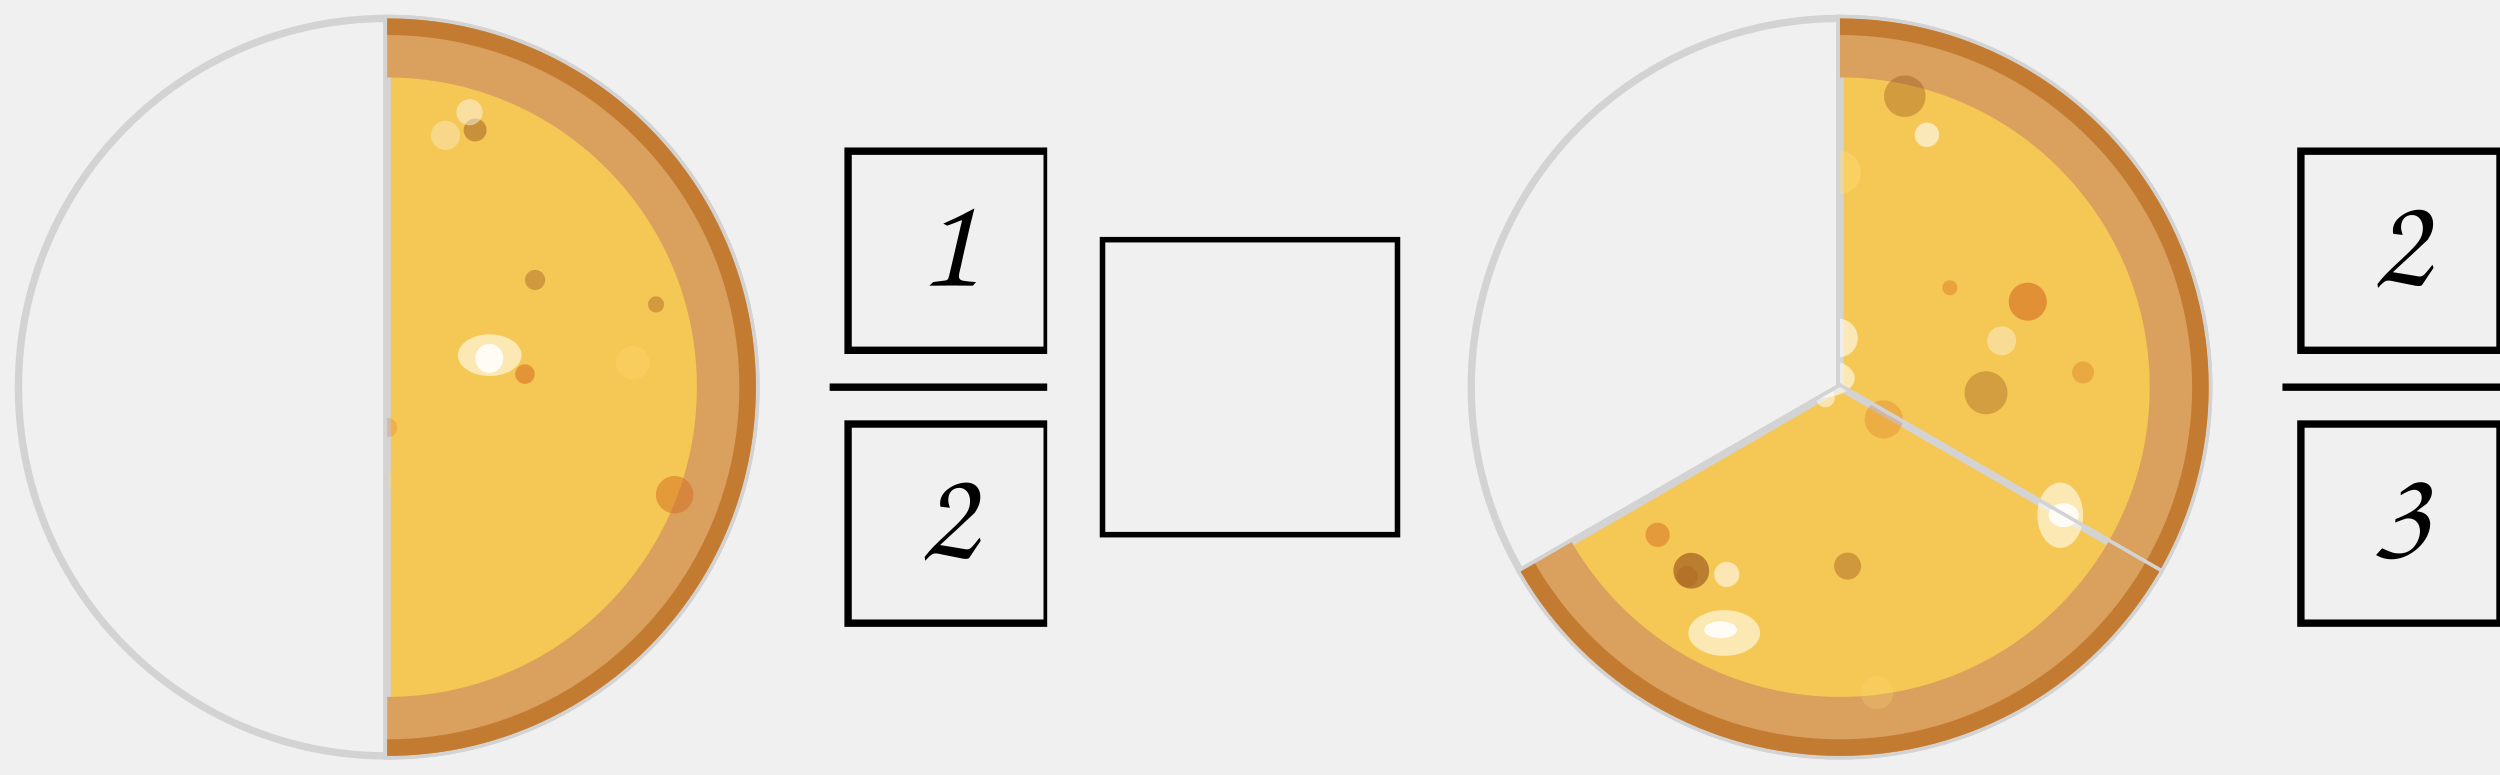
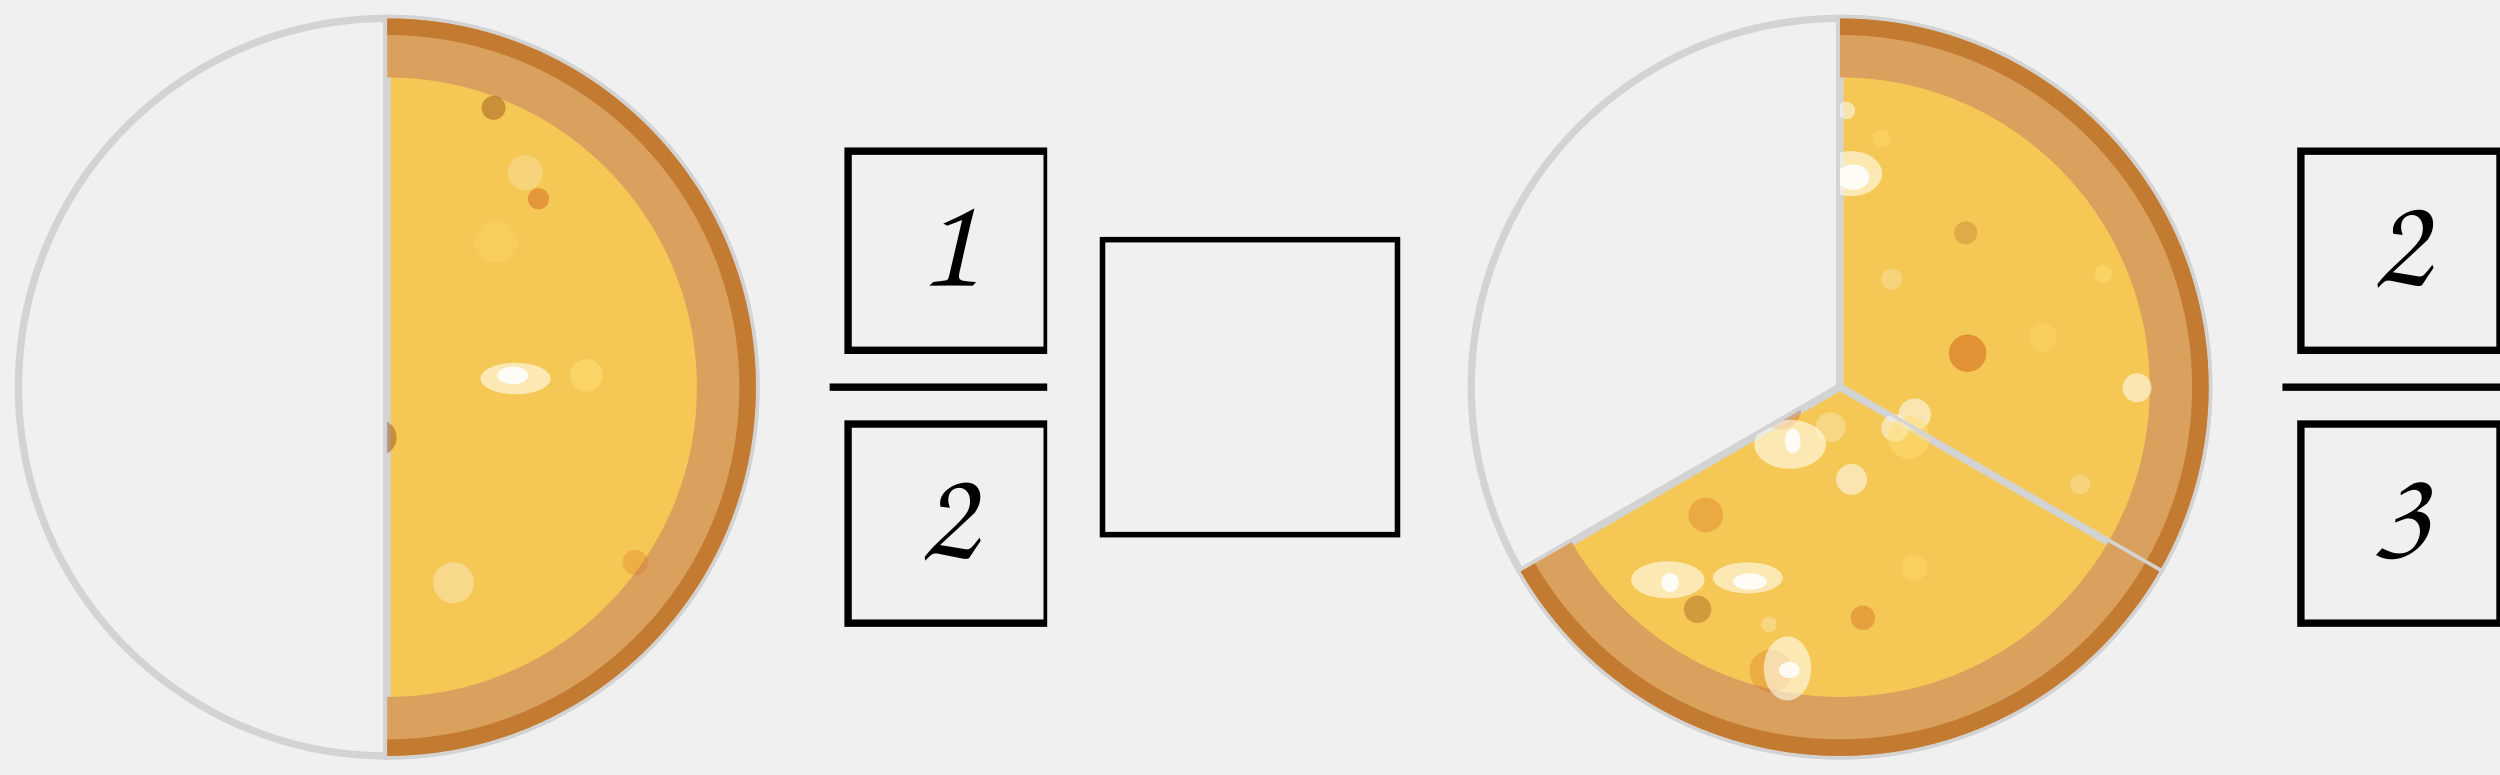
<svg xmlns="http://www.w3.org/2000/svg" xmlns:xlink="http://www.w3.org/1999/xlink" width="678.0" height="210.0">
  <svg x="0.0" y="0.0" width="284.0" height="210.0" viewBox="0 0 284.0 210">
    <defs>
-       <clipPath id="clip-4526344928-4525997776">
+       <clipPath id="clip-4542712336-4543201488">
        <path d="M105.0,105.0 L105.0,5.0 A100,100,0,0,1,105.0,205.0 Z" fill="none" />
      </clipPath>
    </defs>
    <g>
      <path d="M105.0,105.0 L105.0,5.0 A100,100,0,0,1,105.0,205.0 Z" fill="none" stroke="lightgray" stroke-width="2" />
      <path d="M105.0,105.0 L105.0,205.0 A100,100,0,0,1,105,5.0 Z" fill="none" stroke="lightgray" stroke-width="2" />
      <path d="M105.0,105.0 L105.0,5.0 A100,100,0,0,1,105.0,205.0 Z" fill="#F5C754" stroke="lightgray" stroke-width="2" />
-       <use xlink:href="#clip-4526344928-4525997776" />
-       <g clip-path="url(#clip-4526344928-4525997776)">
+       <use xlink:href="#clip-4542712336-4543201488" />
+       <g clip-path="url(#clip-4542712336-4543201488)">
        <circle cx="105.0" cy="105.0" r="92" stroke="#DAA05D" stroke-width="16" fill="none" />
        <circle cx="105.0" cy="105.0" r="98" stroke="#C37B32" stroke-width="5" fill="none" />
-         <circle cx="142.354" cy="101.452" r="2.648" fill="#D2691E" fill-opacity="0.541" />
-         <circle cx="52.977" cy="74.727" r="3.594" fill="#FFFFFF" fill-opacity="0.283" />
-         <circle cx="75.168" cy="62.035" r="3.299" fill="#8B4513" fill-opacity="0.425" />
-         <circle cx="93.177" cy="129.726" r="2.629" fill="#D2691E" fill-opacity="0.445" />
-         <circle cx="128.844" cy="35.269" r="3.106" fill="#8B4513" fill-opacity="0.415" />
-         <circle cx="171.633" cy="98.379" r="4.551" fill="#FFDE75" fill-opacity="0.276" />
-         <circle cx="177.915" cy="82.555" r="2.188" fill="#8B4513" fill-opacity="0.342" />
-         <circle cx="120.819" cy="36.699" r="3.957" fill="#FFFFFF" fill-opacity="0.305" />
-         <circle cx="102.154" cy="130.3" r="4.211" fill="#FFDE75" fill-opacity="0.219" />
-         <circle cx="127.336" cy="30.43" r="3.556" fill="#FFFFFF" fill-opacity="0.448" />
-         <circle cx="79.237" cy="64.261" r="4.697" fill="#8B4513" fill-opacity="0.525" />
-         <circle cx="145.116" cy="75.925" r="2.738" fill="#8B4513" fill-opacity="0.346" />
-         <circle cx="105.117" cy="115.955" r="2.604" fill="#D2691E" fill-opacity="0.234" />
-         <circle cx="38.897" cy="149.987" r="2.578" fill="#FFFFFF" fill-opacity="0.313" />
-         <circle cx="182.954" cy="134.167" r="5.072" fill="#D2691E" fill-opacity="0.47" />
-         <ellipse cx="33.664" cy="137.108" rx="7.27" ry="5.482" fill="#FFFDF0" fill-opacity="0.6" />
-         <ellipse cx="33.638" cy="136.523" rx="3.2" ry="2.398" fill="#FFFFFF" fill-opacity="0.85" />
-         <ellipse cx="44.337" cy="84.235" rx="7.768" ry="5.272" fill="#FFFDF0" fill-opacity="0.6" />
-         <ellipse cx="44.282" cy="84.756" rx="4.207" ry="2.576" fill="#FFFFFF" fill-opacity="0.85" />
-         <ellipse cx="132.802" cy="96.325" rx="8.637" ry="5.649" fill="#FFFDF0" fill-opacity="0.6" />
-         <ellipse cx="132.69" cy="97.193" rx="3.806" ry="3.936" fill="#FFFFFF" fill-opacity="0.85" />
+         <circle cx="57.845" cy="64.485" r="2.929" fill="#8B4513" fill-opacity="0.408" />
+         <circle cx="64.836" cy="168.96" r="5.442" fill="#8B4513" fill-opacity="0.436" />
+         <circle cx="59.857" cy="155.271" r="5.974" fill="#8B4513" fill-opacity="0.439" />
+         <circle cx="57.087" cy="63.826" r="4.676" fill="#FFFFFF" fill-opacity="0.557" />
+         <circle cx="146.036" cy="53.912" r="2.887" fill="#D2691E" fill-opacity="0.509" />
+         <circle cx="57.29" cy="119.069" r="3.858" fill="#FFDE75" fill-opacity="0.425" />
+         <circle cx="172.268" cy="152.533" r="3.439" fill="#D2691E" fill-opacity="0.265" />
+         <circle cx="102.615" cy="118.671" r="4.932" fill="#8B4513" fill-opacity="0.43" />
+         <circle cx="133.866" cy="29.255" r="3.251" fill="#8B4513" fill-opacity="0.417" />
+         <circle cx="57.735" cy="36.794" r="5.515" fill="#D2691E" fill-opacity="0.411" />
+         <circle cx="134.521" cy="65.444" r="5.639" fill="#FFDE75" fill-opacity="0.23" />
+         <circle cx="122.988" cy="158.041" r="5.546" fill="#FFFFFF" fill-opacity="0.329" />
+         <circle cx="142.465" cy="46.829" r="4.721" fill="#FFFFFF" fill-opacity="0.238" />
+         <circle cx="159.009" cy="101.804" r="4.443" fill="#FFDE75" fill-opacity="0.545" />
+         <circle cx="38.108" cy="63.803" r="4.459" fill="#8B4513" fill-opacity="0.557" />
+         <ellipse cx="59.153" cy="64.115" rx="8.296" ry="4.175" fill="#FFFDF0" fill-opacity="0.6" />
+         <ellipse cx="59.69" cy="63.823" rx="3.267" ry="2.184" fill="#FFFFFF" fill-opacity="0.85" />
+         <ellipse cx="33.714" cy="86.007" rx="5.284" ry="8.154" fill="#FFFDF0" fill-opacity="0.6" />
+         <ellipse cx="33.911" cy="85.998" rx="4.736" ry="3.599" fill="#FFFFFF" fill-opacity="0.85" />
+         <ellipse cx="139.811" cy="102.665" rx="9.52" ry="4.277" fill="#FFFDF0" fill-opacity="0.6" />
+         <ellipse cx="139.085" cy="101.81" rx="4.199" ry="2.401" fill="#FFFFFF" fill-opacity="0.85" />
      </g>
      <rect x="230.0" y="41.0" width="54.0" height="54.0" fill="none" stroke="black" stroke-width="2" />
      <rect x="230.0" y="115.0" width="54.0" height="54.0" fill="none" stroke="black" stroke-width="2" />
      <path d="M225.0,105.0 L289.0,105.0" stroke="black" stroke-width="2" />
      <text x="257.0" y="68.0" font-size="36" font-family="Comic Sans MS, Comic Sans, cursive" dominant-baseline="middle" fill="black" text-anchor="middle">1</text>
      <text x="257.0" y="142.0" font-size="36" font-family="Comic Sans MS, Comic Sans, cursive" dominant-baseline="middle" fill="black" text-anchor="middle">2</text>
    </g>
  </svg>
  <rect x="299.0" y="65.0" width="80" height="80" fill="none" stroke="black" stroke-width="1.5" />
  <svg x="394.0" y="0.0" width="284.0" height="210.0" viewBox="0 0 284.0 210">
    <defs>
-       <clipPath id="clip-4461828368-4525994704">
+       <clipPath id="clip-4478081680-4543208784">
        <path d="M105.0,105.0 L105.0,5.0 A100,100,0,0,1,191.603,155.0 Z" fill="none" />
      </clipPath>
-       <clipPath id="clip-4461828368-4525988816">
+       <clipPath id="clip-4478081680-4543201744">
        <path d="M105.0,105.0 L191.603,155.0 A100,100,0,0,1,18.397,155.0 Z" fill="none" />
      </clipPath>
    </defs>
    <g>
      <path d="M105.0,105.0 L105.0,5.0 A100,100,0,0,1,191.603,155.0 Z" fill="none" stroke="lightgray" stroke-width="2" />
      <path d="M105.0,105.0 L191.603,155.0 A100,100,0,0,1,18.397,155.0 Z" fill="none" stroke="lightgray" stroke-width="2" />
      <path d="M105.0,105.0 L18.397,155.0 A100,100,0,0,1,105,5.0 Z" fill="none" stroke="lightgray" stroke-width="2" />
      <path d="M105.0,105.0 L105.0,5.0 A100,100,0,0,1,191.603,155.0 Z" fill="#F5C754" stroke="lightgray" stroke-width="2" />
-       <use xlink:href="#clip-4461828368-4525994704" />
-       <g clip-path="url(#clip-4461828368-4525994704)">
+       <use xlink:href="#clip-4478081680-4543208784" />
+       <g clip-path="url(#clip-4478081680-4543208784)">
        <circle cx="105.0" cy="105.0" r="92" stroke="#DAA05D" stroke-width="16" fill="none" />
        <circle cx="105.0" cy="105.0" r="98" stroke="#C37B32" stroke-width="5" fill="none" />
-         <circle cx="57.001" cy="73.407" r="2.567" fill="#8B4513" fill-opacity="0.418" />
-         <circle cx="104.834" cy="46.763" r="5.871" fill="#FFDE75" fill-opacity="0.403" />
-         <circle cx="104.602" cy="91.67" r="5.231" fill="#FFFFFF" fill-opacity="0.591" />
-         <circle cx="94.165" cy="57.924" r="2.325" fill="#FFDE75" fill-opacity="0.369" />
-         <circle cx="148.851" cy="92.417" r="3.932" fill="#FFFFFF" fill-opacity="0.375" />
-         <circle cx="55.555" cy="145.051" r="3.297" fill="#D2691E" fill-opacity="0.479" />
-         <circle cx="107.071" cy="153.516" r="3.668" fill="#8B4513" fill-opacity="0.356" />
-         <circle cx="75.432" cy="82.742" r="4.022" fill="#D2691E" fill-opacity="0.38" />
-         <circle cx="63.508" cy="156.374" r="2.869" fill="#D2691E" fill-opacity="0.287" />
-         <circle cx="64.668" cy="154.782" r="4.85" fill="#8B4513" fill-opacity="0.565" />
-         <circle cx="86.539" cy="106.463" r="2.044" fill="#D2691E" fill-opacity="0.453" />
-         <circle cx="48.163" cy="96.709" r="5.495" fill="#8B4513" fill-opacity="0.335" />
-         <circle cx="144.612" cy="106.521" r="5.83" fill="#8B4513" fill-opacity="0.319" />
-         <circle cx="89.394" cy="83.021" r="5.179" fill="#FFDE75" fill-opacity="0.266" />
-         <circle cx="62.149" cy="53.128" r="2.711" fill="#FFDE75" fill-opacity="0.221" />
-         <circle cx="57.891" cy="126.145" r="3.578" fill="#FFFFFF" fill-opacity="0.583" />
-         <circle cx="134.797" cy="78.048" r="2.04" fill="#D2691E" fill-opacity="0.382" />
-         <circle cx="68.013" cy="31.884" r="4.141" fill="#D2691E" fill-opacity="0.207" />
-         <circle cx="74.294" cy="155.779" r="3.424" fill="#FFFFFF" fill-opacity="0.56" />
-         <circle cx="128.575" cy="36.55" r="3.321" fill="#FFFFFF" fill-opacity="0.588" />
-         <circle cx="116.87" cy="113.737" r="5.166" fill="#D2691E" fill-opacity="0.272" />
-         <circle cx="170.931" cy="101.01" r="2.988" fill="#D2691E" fill-opacity="0.328" />
-         <circle cx="32.397" cy="78.019" r="2.931" fill="#8B4513" fill-opacity="0.551" />
-         <circle cx="115.041" cy="187.918" r="4.433" fill="#FFDE75" fill-opacity="0.222" />
-         <circle cx="155.931" cy="81.81" r="5.157" fill="#D2691E" fill-opacity="0.577" />
-         <circle cx="122.596" cy="26.094" r="5.632" fill="#8B4513" fill-opacity="0.337" />
-         <circle cx="101.046" cy="107.909" r="2.556" fill="#FFFFFF" fill-opacity="0.514" />
-         <circle cx="83.476" cy="107.068" r="4.131" fill="#8B4513" fill-opacity="0.347" />
-         <circle cx="88.986" cy="50.092" r="2.774" fill="#8B4513" fill-opacity="0.394" />
-         <circle cx="25.816" cy="120.729" r="4.237" fill="#FFDE75" fill-opacity="0.41" />
-         <ellipse cx="42.573" cy="95.258" rx="5.037" ry="5.504" fill="#FFFDF0" fill-opacity="0.6" />
-         <ellipse cx="43.264" cy="95.996" rx="3.833" ry="2.651" fill="#FFFFFF" fill-opacity="0.85" />
-         <ellipse cx="73.605" cy="171.667" rx="9.735" ry="6.205" fill="#FFFDF0" fill-opacity="0.6" />
-         <ellipse cx="72.628" cy="170.806" rx="4.472" ry="2.295" fill="#FFFFFF" fill-opacity="0.85" />
-         <ellipse cx="99.597" cy="102.563" rx="9.419" ry="5.338" fill="#FFFDF0" fill-opacity="0.6" />
-         <ellipse cx="99.536" cy="103.533" rx="4.43" ry="2.251" fill="#FFFFFF" fill-opacity="0.85" />
-         <ellipse cx="164.736" cy="139.729" rx="6.211" ry="8.864" fill="#FFFDF0" fill-opacity="0.6" />
-         <ellipse cx="165.67" cy="139.723" rx="4.075" ry="3.244" fill="#FFFFFF" fill-opacity="0.85" />
-         <ellipse cx="63.663" cy="43.137" rx="5.485" ry="5.818" fill="#FFFDF0" fill-opacity="0.6" />
-         <ellipse cx="63.185" cy="43.034" rx="3.077" ry="2.937" fill="#FFFFFF" fill-opacity="0.85" />
-         <ellipse cx="59.168" cy="113.56" rx="7.612" ry="5.546" fill="#FFFDF0" fill-opacity="0.6" />
-         <ellipse cx="58.9" cy="113.525" rx="3.481" ry="2.891" fill="#FFFFFF" fill-opacity="0.85" />
+         <circle cx="139.625" cy="95.8" r="5.075" fill="#D2691E" fill-opacity="0.563" />
+         <circle cx="185.569" cy="105.157" r="3.94" fill="#FFFFFF" fill-opacity="0.544" />
+         <circle cx="42.025" cy="48.654" r="5.316" fill="#FFDE75" fill-opacity="0.493" />
+         <circle cx="102.467" cy="115.85" r="4.064" fill="#FFFFFF" fill-opacity="0.284" />
+         <circle cx="125.099" cy="153.967" r="3.484" fill="#FFDE75" fill-opacity="0.363" />
+         <circle cx="119" cy="75.693" r="2.877" fill="#FFFFFF" fill-opacity="0.221" />
+         <circle cx="119.907" cy="116.045" r="3.706" fill="#FFFFFF" fill-opacity="0.509" />
+         <circle cx="50.732" cy="126.488" r="5.7" fill="#8B4513" fill-opacity="0.556" />
+         <circle cx="78.682" cy="104.1" r="5.601" fill="#FFFFFF" fill-opacity="0.504" />
+         <circle cx="66.376" cy="165.258" r="3.725" fill="#8B4513" fill-opacity="0.342" />
+         <circle cx="106.739" cy="29.949" r="2.393" fill="#FFFFFF" fill-opacity="0.527" />
+         <circle cx="43.243" cy="116.905" r="3.849" fill="#FFFFFF" fill-opacity="0.562" />
+         <circle cx="139.124" cy="63.141" r="3.144" fill="#8B4513" fill-opacity="0.218" />
+         <circle cx="108.137" cy="130.013" r="4.188" fill="#FFFFFF" fill-opacity="0.536" />
+         <circle cx="42.748" cy="96.287" r="4.291" fill="#8B4513" fill-opacity="0.239" />
+         <circle cx="170.175" cy="131.35" r="2.699" fill="#FFFFFF" fill-opacity="0.235" />
+         <circle cx="53.952" cy="41.108" r="2.567" fill="#8B4513" fill-opacity="0.308" />
+         <circle cx="125.262" cy="112.436" r="4.372" fill="#FFFFFF" fill-opacity="0.537" />
+         <circle cx="48.28" cy="106.292" r="5.373" fill="#FFDE75" fill-opacity="0.581" />
+         <circle cx="88.819" cy="110.872" r="5.66" fill="#D2691E" fill-opacity="0.395" />
+         <circle cx="176.385" cy="74.295" r="2.411" fill="#FFDE75" fill-opacity="0.511" />
+         <circle cx="65.645" cy="120.998" r="3.825" fill="#D2691E" fill-opacity="0.373" />
+         <circle cx="111.223" cy="167.548" r="3.331" fill="#D2691E" fill-opacity="0.411" />
+         <circle cx="90.49" cy="83.131" r="3.868" fill="#8B4513" fill-opacity="0.559" />
+         <circle cx="160.078" cy="91.564" r="3.807" fill="#FFDE75" fill-opacity="0.326" />
+         <circle cx="86.27" cy="181.977" r="5.802" fill="#D2691E" fill-opacity="0.282" />
+         <circle cx="85.755" cy="169.357" r="2.117" fill="#FFFFFF" fill-opacity="0.261" />
+         <circle cx="116.214" cy="37.526" r="2.423" fill="#FFDE75" fill-opacity="0.357" />
+         <circle cx="123.703" cy="118.625" r="5.729" fill="#FFDE75" fill-opacity="0.494" />
+         <circle cx="68.603" cy="139.663" r="4.68" fill="#D2691E" fill-opacity="0.32" />
+         <ellipse cx="79.995" cy="156.72" rx="9.498" ry="4.199" fill="#FFFDF0" fill-opacity="0.6" />
+         <ellipse cx="80.572" cy="157.693" rx="4.583" ry="2.23" fill="#FFFFFF" fill-opacity="0.85" />
+         <ellipse cx="90.756" cy="181.281" rx="6.424" ry="8.687" fill="#FFFDF0" fill-opacity="0.6" />
+         <ellipse cx="91.252" cy="181.692" rx="2.802" ry="2.214" fill="#FFFFFF" fill-opacity="0.85" />
+         <ellipse cx="61.589" cy="108.72" rx="5.514" ry="7.812" fill="#FFFDF0" fill-opacity="0.6" />
+         <ellipse cx="60.591" cy="108.694" rx="2.154" ry="2.497" fill="#FFFFFF" fill-opacity="0.85" />
+         <ellipse cx="58.324" cy="157.253" rx="9.945" ry="5.033" fill="#FFFDF0" fill-opacity="0.6" />
+         <ellipse cx="58.916" cy="158.021" rx="2.383" ry="2.583" fill="#FFFFFF" fill-opacity="0.85" />
+         <ellipse cx="91.468" cy="120.51" rx="9.721" ry="6.633" fill="#FFFDF0" fill-opacity="0.6" />
+         <ellipse cx="92.187" cy="119.598" rx="2.157" ry="3.358" fill="#FFFFFF" fill-opacity="0.85" />
+         <ellipse cx="108.048" cy="47.083" rx="8.373" ry="6.097" fill="#FFFDF0" fill-opacity="0.6" />
+         <ellipse cx="108.54" cy="48.053" rx="4.401" ry="3.462" fill="#FFFFFF" fill-opacity="0.85" />
      </g>
      <path d="M105.0,105.0 L191.603,155.0 A100,100,0,0,1,18.397,155.0 Z" fill="#F5C754" stroke="lightgray" stroke-width="2" />
-       <use xlink:href="#clip-4461828368-4525988816" />
-       <g clip-path="url(#clip-4461828368-4525988816)">
+       <use xlink:href="#clip-4478081680-4543201744" />
+       <g clip-path="url(#clip-4478081680-4543201744)">
        <circle cx="105.0" cy="105.0" r="92" stroke="#DAA05D" stroke-width="16" fill="none" />
        <circle cx="105.0" cy="105.0" r="98" stroke="#C37B32" stroke-width="5" fill="none" />
-         <circle cx="57.001" cy="73.407" r="2.567" fill="#8B4513" fill-opacity="0.418" />
-         <circle cx="104.834" cy="46.763" r="5.871" fill="#FFDE75" fill-opacity="0.403" />
-         <circle cx="104.602" cy="91.67" r="5.231" fill="#FFFFFF" fill-opacity="0.591" />
-         <circle cx="94.165" cy="57.924" r="2.325" fill="#FFDE75" fill-opacity="0.369" />
-         <circle cx="148.851" cy="92.417" r="3.932" fill="#FFFFFF" fill-opacity="0.375" />
-         <circle cx="55.555" cy="145.051" r="3.297" fill="#D2691E" fill-opacity="0.479" />
-         <circle cx="107.071" cy="153.516" r="3.668" fill="#8B4513" fill-opacity="0.356" />
-         <circle cx="75.432" cy="82.742" r="4.022" fill="#D2691E" fill-opacity="0.38" />
-         <circle cx="63.508" cy="156.374" r="2.869" fill="#D2691E" fill-opacity="0.287" />
-         <circle cx="64.668" cy="154.782" r="4.85" fill="#8B4513" fill-opacity="0.565" />
-         <circle cx="86.539" cy="106.463" r="2.044" fill="#D2691E" fill-opacity="0.453" />
-         <circle cx="48.163" cy="96.709" r="5.495" fill="#8B4513" fill-opacity="0.335" />
-         <circle cx="144.612" cy="106.521" r="5.83" fill="#8B4513" fill-opacity="0.319" />
-         <circle cx="89.394" cy="83.021" r="5.179" fill="#FFDE75" fill-opacity="0.266" />
-         <circle cx="62.149" cy="53.128" r="2.711" fill="#FFDE75" fill-opacity="0.221" />
-         <circle cx="57.891" cy="126.145" r="3.578" fill="#FFFFFF" fill-opacity="0.583" />
-         <circle cx="134.797" cy="78.048" r="2.04" fill="#D2691E" fill-opacity="0.382" />
-         <circle cx="68.013" cy="31.884" r="4.141" fill="#D2691E" fill-opacity="0.207" />
-         <circle cx="74.294" cy="155.779" r="3.424" fill="#FFFFFF" fill-opacity="0.56" />
-         <circle cx="128.575" cy="36.55" r="3.321" fill="#FFFFFF" fill-opacity="0.588" />
-         <circle cx="116.87" cy="113.737" r="5.166" fill="#D2691E" fill-opacity="0.272" />
-         <circle cx="170.931" cy="101.01" r="2.988" fill="#D2691E" fill-opacity="0.328" />
-         <circle cx="32.397" cy="78.019" r="2.931" fill="#8B4513" fill-opacity="0.551" />
-         <circle cx="115.041" cy="187.918" r="4.433" fill="#FFDE75" fill-opacity="0.222" />
-         <circle cx="155.931" cy="81.81" r="5.157" fill="#D2691E" fill-opacity="0.577" />
-         <circle cx="122.596" cy="26.094" r="5.632" fill="#8B4513" fill-opacity="0.337" />
-         <circle cx="101.046" cy="107.909" r="2.556" fill="#FFFFFF" fill-opacity="0.514" />
-         <circle cx="83.476" cy="107.068" r="4.131" fill="#8B4513" fill-opacity="0.347" />
-         <circle cx="88.986" cy="50.092" r="2.774" fill="#8B4513" fill-opacity="0.394" />
-         <circle cx="25.816" cy="120.729" r="4.237" fill="#FFDE75" fill-opacity="0.41" />
-         <ellipse cx="42.573" cy="95.258" rx="5.037" ry="5.504" fill="#FFFDF0" fill-opacity="0.6" />
-         <ellipse cx="43.264" cy="95.996" rx="3.833" ry="2.651" fill="#FFFFFF" fill-opacity="0.85" />
-         <ellipse cx="73.605" cy="171.667" rx="9.735" ry="6.205" fill="#FFFDF0" fill-opacity="0.6" />
-         <ellipse cx="72.628" cy="170.806" rx="4.472" ry="2.295" fill="#FFFFFF" fill-opacity="0.85" />
-         <ellipse cx="99.597" cy="102.563" rx="9.419" ry="5.338" fill="#FFFDF0" fill-opacity="0.6" />
-         <ellipse cx="99.536" cy="103.533" rx="4.43" ry="2.251" fill="#FFFFFF" fill-opacity="0.85" />
-         <ellipse cx="164.736" cy="139.729" rx="6.211" ry="8.864" fill="#FFFDF0" fill-opacity="0.6" />
-         <ellipse cx="165.67" cy="139.723" rx="4.075" ry="3.244" fill="#FFFFFF" fill-opacity="0.85" />
-         <ellipse cx="63.663" cy="43.137" rx="5.485" ry="5.818" fill="#FFFDF0" fill-opacity="0.6" />
-         <ellipse cx="63.185" cy="43.034" rx="3.077" ry="2.937" fill="#FFFFFF" fill-opacity="0.85" />
-         <ellipse cx="59.168" cy="113.56" rx="7.612" ry="5.546" fill="#FFFDF0" fill-opacity="0.6" />
-         <ellipse cx="58.9" cy="113.525" rx="3.481" ry="2.891" fill="#FFFFFF" fill-opacity="0.85" />
+         <circle cx="139.625" cy="95.8" r="5.075" fill="#D2691E" fill-opacity="0.563" />
+         <circle cx="185.569" cy="105.157" r="3.94" fill="#FFFFFF" fill-opacity="0.544" />
+         <circle cx="42.025" cy="48.654" r="5.316" fill="#FFDE75" fill-opacity="0.493" />
+         <circle cx="102.467" cy="115.85" r="4.064" fill="#FFFFFF" fill-opacity="0.284" />
+         <circle cx="125.099" cy="153.967" r="3.484" fill="#FFDE75" fill-opacity="0.363" />
+         <circle cx="119" cy="75.693" r="2.877" fill="#FFFFFF" fill-opacity="0.221" />
+         <circle cx="119.907" cy="116.045" r="3.706" fill="#FFFFFF" fill-opacity="0.509" />
+         <circle cx="50.732" cy="126.488" r="5.7" fill="#8B4513" fill-opacity="0.556" />
+         <circle cx="78.682" cy="104.1" r="5.601" fill="#FFFFFF" fill-opacity="0.504" />
+         <circle cx="66.376" cy="165.258" r="3.725" fill="#8B4513" fill-opacity="0.342" />
+         <circle cx="106.739" cy="29.949" r="2.393" fill="#FFFFFF" fill-opacity="0.527" />
+         <circle cx="43.243" cy="116.905" r="3.849" fill="#FFFFFF" fill-opacity="0.562" />
+         <circle cx="139.124" cy="63.141" r="3.144" fill="#8B4513" fill-opacity="0.218" />
+         <circle cx="108.137" cy="130.013" r="4.188" fill="#FFFFFF" fill-opacity="0.536" />
+         <circle cx="42.748" cy="96.287" r="4.291" fill="#8B4513" fill-opacity="0.239" />
+         <circle cx="170.175" cy="131.35" r="2.699" fill="#FFFFFF" fill-opacity="0.235" />
+         <circle cx="53.952" cy="41.108" r="2.567" fill="#8B4513" fill-opacity="0.308" />
+         <circle cx="125.262" cy="112.436" r="4.372" fill="#FFFFFF" fill-opacity="0.537" />
+         <circle cx="48.28" cy="106.292" r="5.373" fill="#FFDE75" fill-opacity="0.581" />
+         <circle cx="88.819" cy="110.872" r="5.66" fill="#D2691E" fill-opacity="0.395" />
+         <circle cx="176.385" cy="74.295" r="2.411" fill="#FFDE75" fill-opacity="0.511" />
+         <circle cx="65.645" cy="120.998" r="3.825" fill="#D2691E" fill-opacity="0.373" />
+         <circle cx="111.223" cy="167.548" r="3.331" fill="#D2691E" fill-opacity="0.411" />
+         <circle cx="90.49" cy="83.131" r="3.868" fill="#8B4513" fill-opacity="0.559" />
+         <circle cx="160.078" cy="91.564" r="3.807" fill="#FFDE75" fill-opacity="0.326" />
+         <circle cx="86.27" cy="181.977" r="5.802" fill="#D2691E" fill-opacity="0.282" />
+         <circle cx="85.755" cy="169.357" r="2.117" fill="#FFFFFF" fill-opacity="0.261" />
+         <circle cx="116.214" cy="37.526" r="2.423" fill="#FFDE75" fill-opacity="0.357" />
+         <circle cx="123.703" cy="118.625" r="5.729" fill="#FFDE75" fill-opacity="0.494" />
+         <circle cx="68.603" cy="139.663" r="4.68" fill="#D2691E" fill-opacity="0.32" />
+         <ellipse cx="79.995" cy="156.72" rx="9.498" ry="4.199" fill="#FFFDF0" fill-opacity="0.6" />
+         <ellipse cx="80.572" cy="157.693" rx="4.583" ry="2.23" fill="#FFFFFF" fill-opacity="0.85" />
+         <ellipse cx="90.756" cy="181.281" rx="6.424" ry="8.687" fill="#FFFDF0" fill-opacity="0.6" />
+         <ellipse cx="91.252" cy="181.692" rx="2.802" ry="2.214" fill="#FFFFFF" fill-opacity="0.85" />
+         <ellipse cx="61.589" cy="108.72" rx="5.514" ry="7.812" fill="#FFFDF0" fill-opacity="0.6" />
+         <ellipse cx="60.591" cy="108.694" rx="2.154" ry="2.497" fill="#FFFFFF" fill-opacity="0.85" />
+         <ellipse cx="58.324" cy="157.253" rx="9.945" ry="5.033" fill="#FFFDF0" fill-opacity="0.6" />
+         <ellipse cx="58.916" cy="158.021" rx="2.383" ry="2.583" fill="#FFFFFF" fill-opacity="0.85" />
+         <ellipse cx="91.468" cy="120.51" rx="9.721" ry="6.633" fill="#FFFDF0" fill-opacity="0.6" />
+         <ellipse cx="92.187" cy="119.598" rx="2.157" ry="3.358" fill="#FFFFFF" fill-opacity="0.85" />
+         <ellipse cx="108.048" cy="47.083" rx="8.373" ry="6.097" fill="#FFFDF0" fill-opacity="0.6" />
+         <ellipse cx="108.54" cy="48.053" rx="4.401" ry="3.462" fill="#FFFFFF" fill-opacity="0.85" />
      </g>
      <rect x="230.0" y="41.0" width="54.0" height="54.0" fill="none" stroke="black" stroke-width="2" />
      <rect x="230.0" y="115.0" width="54.0" height="54.0" fill="none" stroke="black" stroke-width="2" />
      <path d="M225.0,105.0 L289.0,105.0" stroke="black" stroke-width="2" />
      <text x="257.0" y="68.0" font-size="36" font-family="Comic Sans MS, Comic Sans, cursive" dominant-baseline="middle" fill="black" text-anchor="middle">2</text>
      <text x="257.0" y="142.0" font-size="36" font-family="Comic Sans MS, Comic Sans, cursive" dominant-baseline="middle" fill="black" text-anchor="middle">3</text>
    </g>
  </svg>
</svg>
